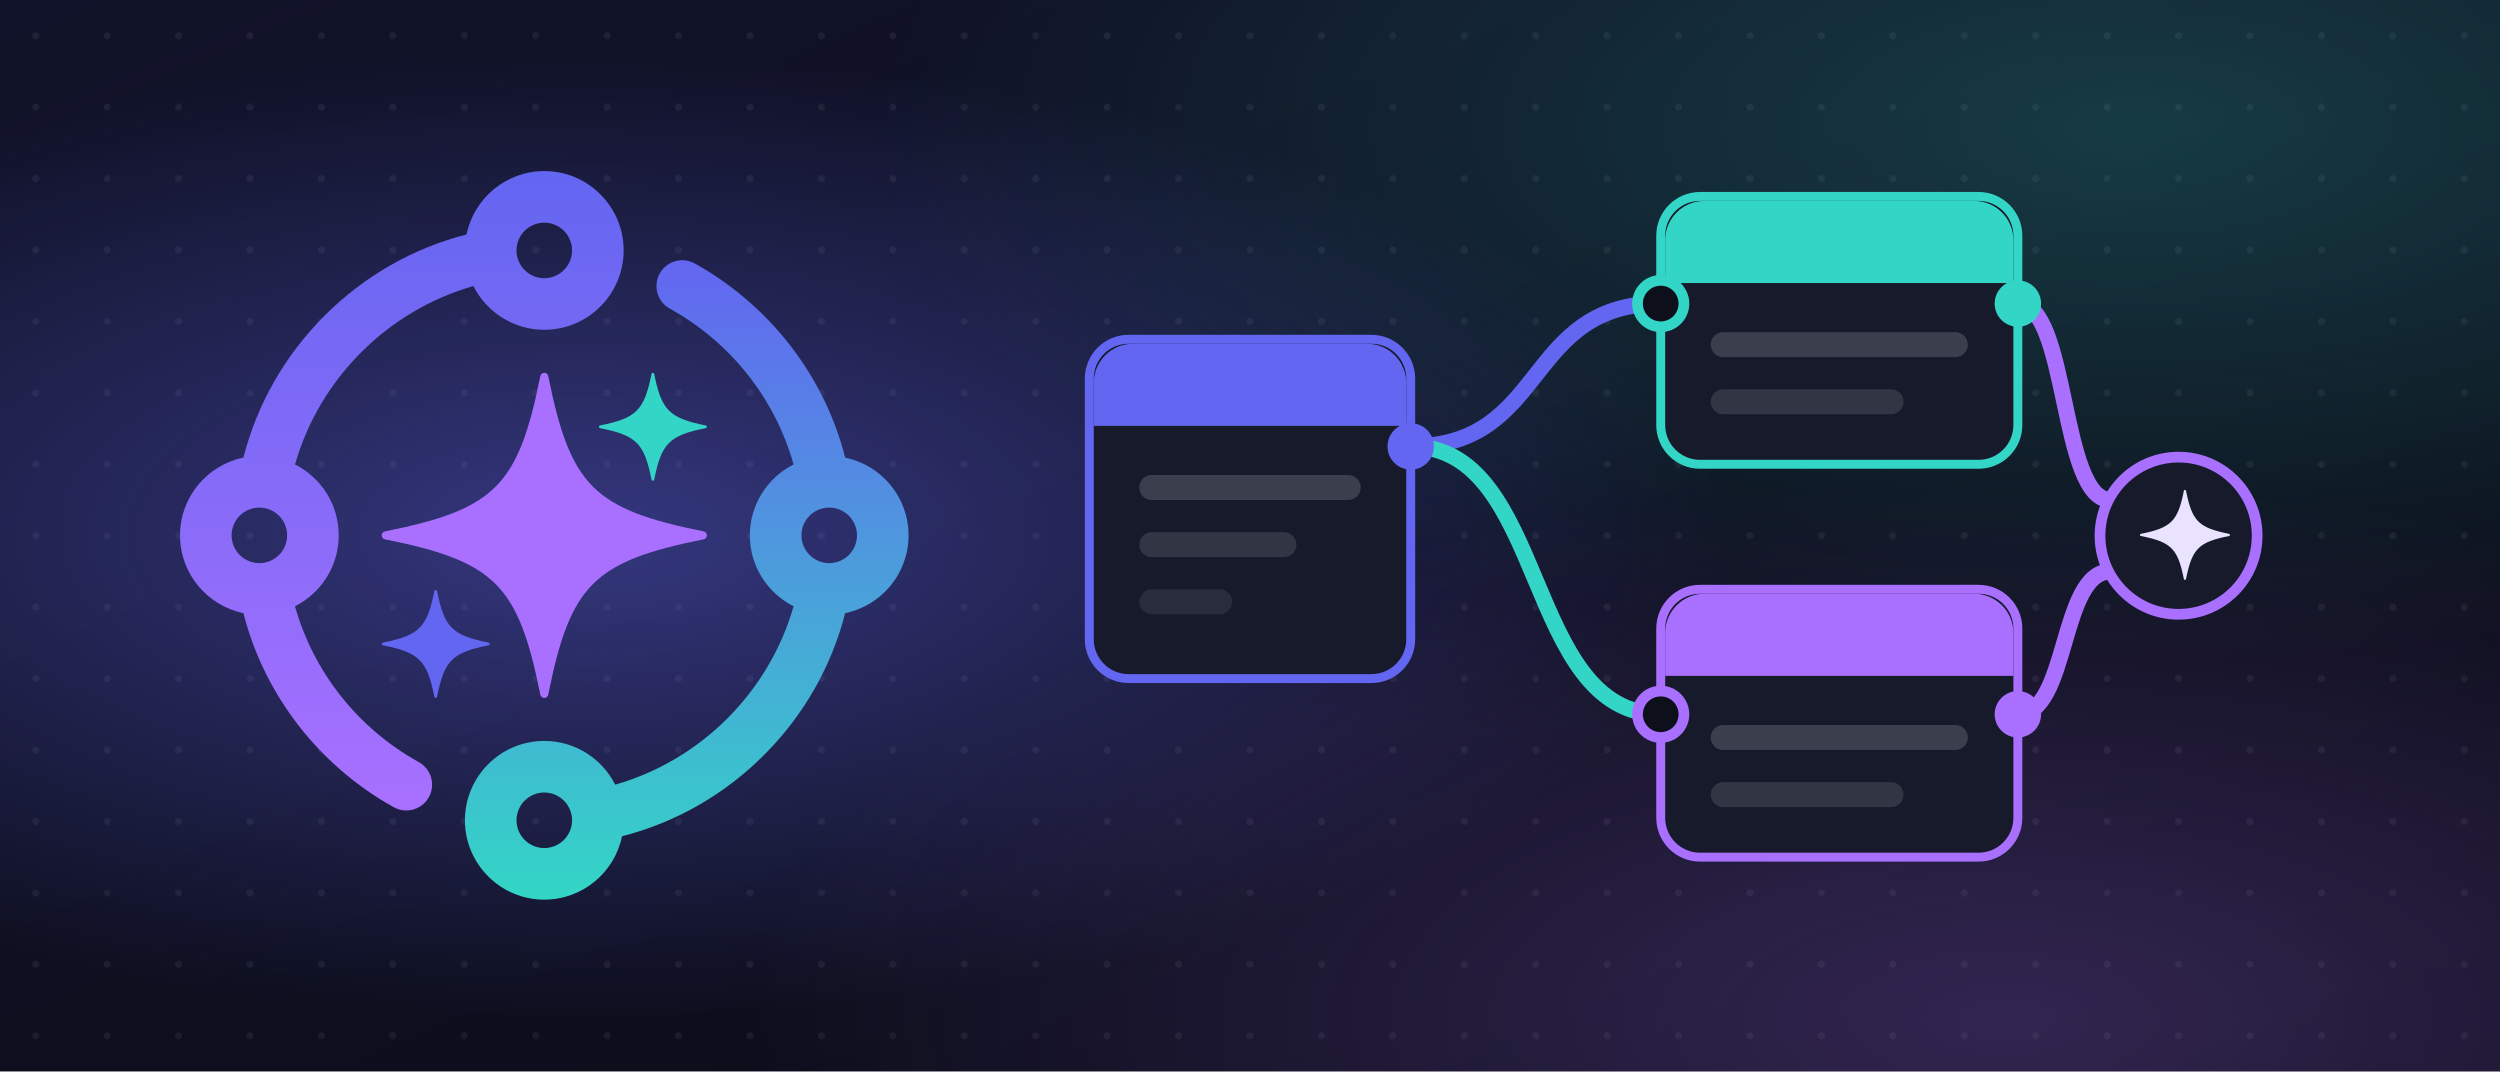
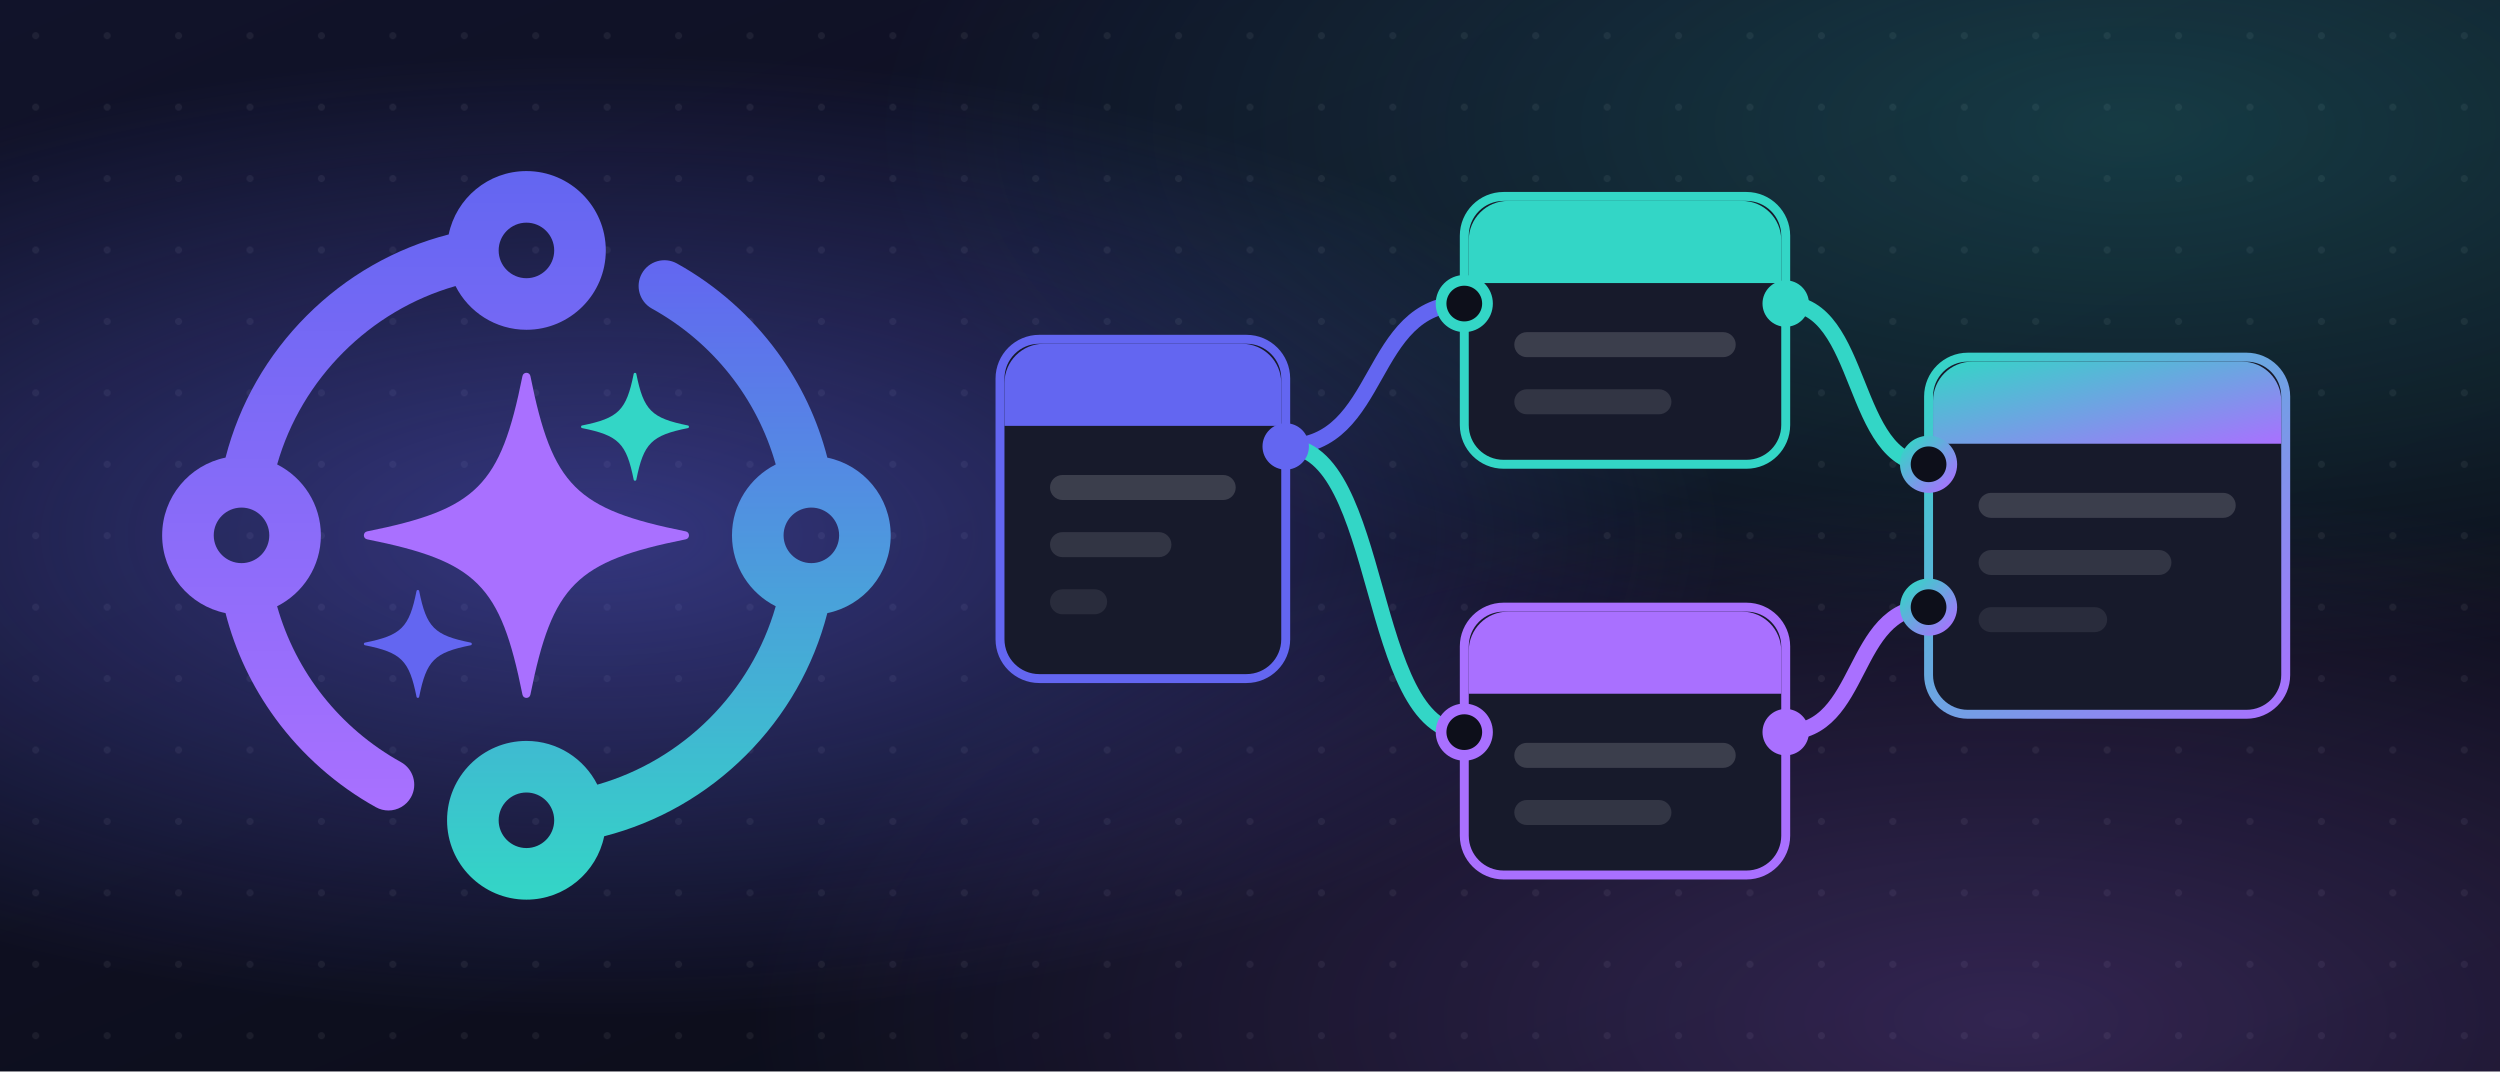
<svg xmlns="http://www.w3.org/2000/svg" viewBox="0 0 1400 600" width="1400" height="600" role="img" aria-label="Wildcard Pipeline">
  <defs>
    <linearGradient id="ringA" x1="312.56" y1="897.19" x2="312.56" y2="2" gradientUnits="userSpaceOnUse">
      <stop offset="0" stop-color="#a970ff" />
      <stop offset="1" stop-color="#6366f1" />
    </linearGradient>
    <linearGradient id="ringB" x1="711.44" y1="126.81" x2="711.44" y2="1022" gradientUnits="userSpaceOnUse">
      <stop offset="0" stop-color="#6366f1" />
      <stop offset="1" stop-color="#33d6c6" />
    </linearGradient>
    <linearGradient id="bg" x1="0" y1="0" x2="1" y2="1">
      <stop offset="0" stop-color="#11132a" />
      <stop offset="1" stop-color="#0a0b14" />
    </linearGradient>
    <radialGradient id="glowIndigo" cx="0.24" cy="0.5" r="0.45">
      <stop offset="0" stop-color="#6366f1" stop-opacity="0.45" />
      <stop offset="1" stop-color="#6366f1" stop-opacity="0" />
    </radialGradient>
    <radialGradient id="glowTeal" cx="0.85" cy="0.12" r="0.5">
      <stop offset="0" stop-color="#33d6c6" stop-opacity="0.22" />
      <stop offset="1" stop-color="#33d6c6" stop-opacity="0" />
    </radialGradient>
    <radialGradient id="glowViolet" cx="0.8" cy="0.95" r="0.5">
      <stop offset="0" stop-color="#a970ff" stop-opacity="0.25" />
      <stop offset="1" stop-color="#a970ff" stop-opacity="0" />
    </radialGradient>
+     <linearGradient id="outGrad" x1="0" y1="0" x2="1" y2="1">
+       <stop offset="0" stop-color="#33d6c6" />
+       <stop offset="1" stop-color="#a970ff" />
+     </linearGradient>
    <pattern id="dots" width="40" height="40" patternUnits="userSpaceOnUse">
      <circle cx="20" cy="20" r="2" fill="#fff" fill-opacity="0.06" />
    </pattern>
  </defs>
  <rect width="1400" height="600" fill="url(#bg)" />
  <rect width="1400" height="600" fill="url(#dots)" />
  <rect width="1400" height="600" fill="url(#glowIndigo)" />
  <rect width="1400" height="600" fill="url(#glowTeal)" />
  <rect width="1400" height="600" fill="url(#glowViolet)" />
-   <g transform="translate(100,95) scale(0.4)">
+   <g transform="translate(90,95) scale(0.4)">
    <path fill="url(#ringA)" d="m512,2c-53.6,0-98.47,38.16-108.84,88.73-75.07,19.29-143.32,58.26-198.74,113.68-55.42,55.42-94.39,123.68-113.68,198.74-50.58,10.38-88.73,55.24-88.73,108.84s38.16,98.47,88.73,108.84c13.62,53.14,37.03,102.64,69.77,147.47,37.14,50.86,85.83,93.86,140.81,124.33,5.54,3.08,11.56,4.54,17.48,4.54,12.7,0,25.02-6.72,31.61-18.61,9.68-17.44,3.38-39.42-14.07-49.09-85.32-47.32-147.22-125.71-173.38-218.21,36.3-18.29,61.27-55.92,61.27-99.28s-24.94-80.97-61.23-99.27c34.22-119.96,129.79-215.52,249.74-249.74,18.3,36.29,55.92,61.23,99.27,61.23,61.27,0,111.11-49.84,111.11-111.11S573.27,2,512,2ZM113.11,473.11c21.44,0,38.89,17.44,38.89,38.89,0,20.1-15.32,36.69-34.91,38.69h-.01c-.18.02-.36.03-.53.04-1.13.1-2.28.16-3.43.16-21.44,0-38.89-17.44-38.89-38.89s17.44-38.89,38.89-38.89Zm398.89-321.11c-21.44,0-38.89-17.44-38.89-38.89s17.44-38.89,38.89-38.89,38.89,17.44,38.89,38.89-17.44,38.89-38.89,38.89Z" />
    <path fill="url(#ringB)" d="m933.27,403.16c-13.62-53.14-37.03-102.64-69.77-147.47-37.14-50.86-85.83-93.86-140.81-124.33-17.44-9.68-39.42-3.38-49.09,14.07-9.68,17.44-3.38,39.42,14.07,49.09,85.32,47.32,147.22,125.71,173.38,218.21-36.3,18.29-61.27,55.92-61.27,99.28s24.94,80.97,61.23,99.27c-34.22,119.96-129.79,215.52-249.74,249.74-18.3-36.29-55.92-61.23-99.27-61.23-61.27,0-111.11,49.84-111.11,111.11s49.84,111.11,111.11,111.11c53.6,0,98.47-38.16,108.84-88.73,75.07-19.29,143.32-58.26,198.74-113.68,55.42-55.42,94.39-123.68,113.68-198.74,50.58-10.38,88.73-55.24,88.73-108.84s-38.16-98.47-88.73-108.84Zm-421.27,546.62c-21.44,0-38.89-17.44-38.89-38.89s17.44-38.89,38.89-38.89,38.89,17.44,38.89,38.89-17.44,38.89-38.89,38.89Zm398.89-398.89c-21.44,0-38.89-17.44-38.89-38.89,0-20.03,15.22-36.58,34.72-38.67.38-.04.77-.08,1.16-.11h.02c.99-.08,1.99-.11,2.99-.11,21.44,0,38.89,17.44,38.89,38.89s-17.44,38.89-38.89,38.89Z" />
    <path fill="#a970ff" d="m735.02,517.56c-153.82,30.87-186.59,63.64-217.46,217.46-1.22,6.08-9.9,6.08-11.12,0-30.87-153.82-63.64-186.59-217.46-217.46-6.08-1.22-6.08-9.9,0-11.12,153.82-30.87,186.59-63.64,217.46-217.46,1.22-6.08,9.9-6.08,11.12,0,30.87,153.82,63.64,186.59,217.46,217.46,6.08,1.22,6.08,9.9,0,11.12Z" />
    <path fill="#6366f1" d="m434.06,665.85c-51.08,10.25-61.96,21.13-72.22,72.22-.41,2.02-3.29,2.02-3.69,0-10.25-51.08-21.13-61.96-72.22-72.22-2.02-.41-2.02-3.29,0-3.69,51.08-10.25,61.96-21.13,72.22-72.22.41-2.02,3.29-2.02,3.69,0,10.25,51.08,21.13,61.96,72.22,72.22,2.02.41,2.02,3.29,0,3.69Z" />
    <path fill="#33d6c6" d="m738.07,361.84c-51.08,10.25-61.96,21.13-72.22,72.22-.41,2.02-3.29,2.02-3.69,0-10.25-51.08-21.13-61.96-72.22-72.22-2.02-.41-2.02-3.29,0-3.69,51.08-10.25,61.96-21.13,72.22-72.22.41-2.02,3.29-2.02,3.69,0,10.25,51.08,21.13,61.96,72.22,72.22,2.02.41,2.02,3.29,0,3.69Z" />
  </g>
-   <path d="M790 250C867.0 250 853.0 170 930 170" stroke="#6366f1" stroke-width="9" fill="none" stroke-linecap="round" />
-   <path d="M790 250C867.0 250 853.0 400 930 400" stroke="#33d6c6" stroke-width="9" fill="none" stroke-linecap="round" />
-   <path d="M1130 170C1158.6 170 1153.4 280 1182 280" stroke="#a970ff" stroke-width="9" fill="none" stroke-linecap="round" />
-   <path d="M1130 400C1158.6 400 1153.4 320 1182 320" stroke="#a970ff" stroke-width="9" fill="none" stroke-linecap="round" />
-   <g transform="translate(610,190)">
-     <rect width="180" height="190" rx="22" fill="#171a2b" stroke="#6366f1" stroke-width="5" />
-     <path d="M2.5 24.5a22 22 0 0 1 22-22h131a22 22 0 0 1 22 22v24h-175z" fill="#6366f1" />
+   <path d="M720 250C775.0 250 765.0 170 820 170" stroke="#6366f1" stroke-width="9" fill="none" stroke-linecap="round" />
+   <path d="M720 250C775.0 250 765.0 410 820 410" stroke="#33d6c6" stroke-width="9" fill="none" stroke-linecap="round" />
+   <path d="M1000 170C1044.0 170 1036.0 260 1080 260" stroke="#33d6c6" stroke-width="9" fill="none" stroke-linecap="round" />
+   <path d="M1000 410C1044.0 410 1036.0 340 1080 340" stroke="#a970ff" stroke-width="9" fill="none" stroke-linecap="round" />
+   <g transform="translate(560,190)">
+     <rect width="160" height="190" rx="22" fill="#171a2b" stroke="#6366f1" stroke-width="5" />
+     <path d="M2.5 24.5a22 22 0 0 1 22-22h111a22 22 0 0 1 22 22v24h-155z" fill="#6366f1" />
+     <rect x="28" y="76" width="104" height="14" rx="7" fill="#fff" fill-opacity="0.16" />
+     <rect x="28" y="108" width="68" height="14" rx="7" fill="#fff" fill-opacity="0.12" />
+     <rect x="28" y="140" width="32" height="14" rx="7" fill="#fff" fill-opacity="0.08" />
+     <circle cx="160" cy="60" r="13" fill="#6366f1" />
+   </g>
+   <g transform="translate(820,110)">
+     <rect width="180" height="150" rx="22" fill="#171a2b" stroke="#33d6c6" stroke-width="5" />
+     <path d="M2.5 24.5a22 22 0 0 1 22-22h131a22 22 0 0 1 22 22v24h-175z" fill="#33d6c6" />
    <rect x="28" y="76" width="124" height="14" rx="7" fill="#fff" fill-opacity="0.16" />
    <rect x="28" y="108" width="88" height="14" rx="7" fill="#fff" fill-opacity="0.12" />
-     <rect x="28" y="140" width="52" height="14" rx="7" fill="#fff" fill-opacity="0.08" />
-     <circle cx="180" cy="60" r="13" fill="#6366f1" />
+     <circle cy="60" r="13" fill="#0d0f1a" stroke="#33d6c6" stroke-width="6" />
+     <circle cx="180" cy="60" r="13" fill="#33d6c6" />
  </g>
-   <g transform="translate(930,110)">
-     <rect width="200" height="150" rx="22" fill="#171a2b" stroke="#33d6c6" stroke-width="5" />
-     <path d="M2.5 24.5a22 22 0 0 1 22-22h151a22 22 0 0 1 22 22v24h-195z" fill="#33d6c6" />
+   <g transform="translate(820,340)">
+     <rect width="180" height="150" rx="22" fill="#171a2b" stroke="#a970ff" stroke-width="5" />
+     <path d="M2.5 24.5a22 22 0 0 1 22-22h131a22 22 0 0 1 22 22v24h-175z" fill="#a970ff" />
+     <rect x="28" y="76" width="124" height="14" rx="7" fill="#fff" fill-opacity="0.16" />
+     <rect x="28" y="108" width="88" height="14" rx="7" fill="#fff" fill-opacity="0.12" />
+     <circle cy="70" r="13" fill="#0d0f1a" stroke="#a970ff" stroke-width="6" />
+     <circle cx="180" cy="70" r="13" fill="#a970ff" />
+   </g>
+   <g transform="translate(1080,200)">
+     <rect width="200" height="200" rx="22" fill="#171a2b" stroke="url(#outGrad)" stroke-width="5" />
+     <path d="M2.5 24.5a22 22 0 0 1 22-22h151a22 22 0 0 1 22 22v24h-195z" fill="url(#outGrad)" />
    <rect x="28" y="76" width="144" height="14" rx="7" fill="#fff" fill-opacity="0.16" />
    <rect x="28" y="108" width="108" height="14" rx="7" fill="#fff" fill-opacity="0.12" />
-     <circle cy="60" r="13" fill="#0d0f1a" stroke="#33d6c6" stroke-width="6" />
-     <circle cx="200" cy="60" r="13" fill="#33d6c6" />
-   </g>
-   <g transform="translate(930,330)">
-     <rect width="200" height="150" rx="22" fill="#171a2b" stroke="#a970ff" stroke-width="5" />
-     <path d="M2.5 24.5a22 22 0 0 1 22-22h151a22 22 0 0 1 22 22v24h-195z" fill="#a970ff" />
-     <rect x="28" y="76" width="144" height="14" rx="7" fill="#fff" fill-opacity="0.16" />
-     <rect x="28" y="108" width="108" height="14" rx="7" fill="#fff" fill-opacity="0.12" />
-     <circle cy="70" r="13" fill="#0d0f1a" stroke="#a970ff" stroke-width="6" />
-     <circle cx="200" cy="70" r="13" fill="#a970ff" />
-   </g>
-   <g transform="translate(1220,300)">
-     <circle r="44" fill="#171a2b" stroke="#a970ff" stroke-width="6" />
-     <path transform="translate(-28,-28) scale(0.055)" fill="#e9e3ff" d="m1023 512c-310 62-376 128-438 438-2 12-20 12-22 0-62-310-128-376-438-438-12-2-12-20 0-22 310-62 376-128 438-438 2-12 20-12 22 0 62 310 128 376 438 438 12 2 12 20 0 22z" />
+     <rect x="28" y="140" width="72" height="14" rx="7" fill="#fff" fill-opacity="0.08" />
+     <circle cy="60" r="13" fill="#0d0f1a" stroke="url(#outGrad)" stroke-width="6" />
+     <circle cy="140" r="13" fill="#0d0f1a" stroke="url(#outGrad)" stroke-width="6" />
  </g>
</svg>
